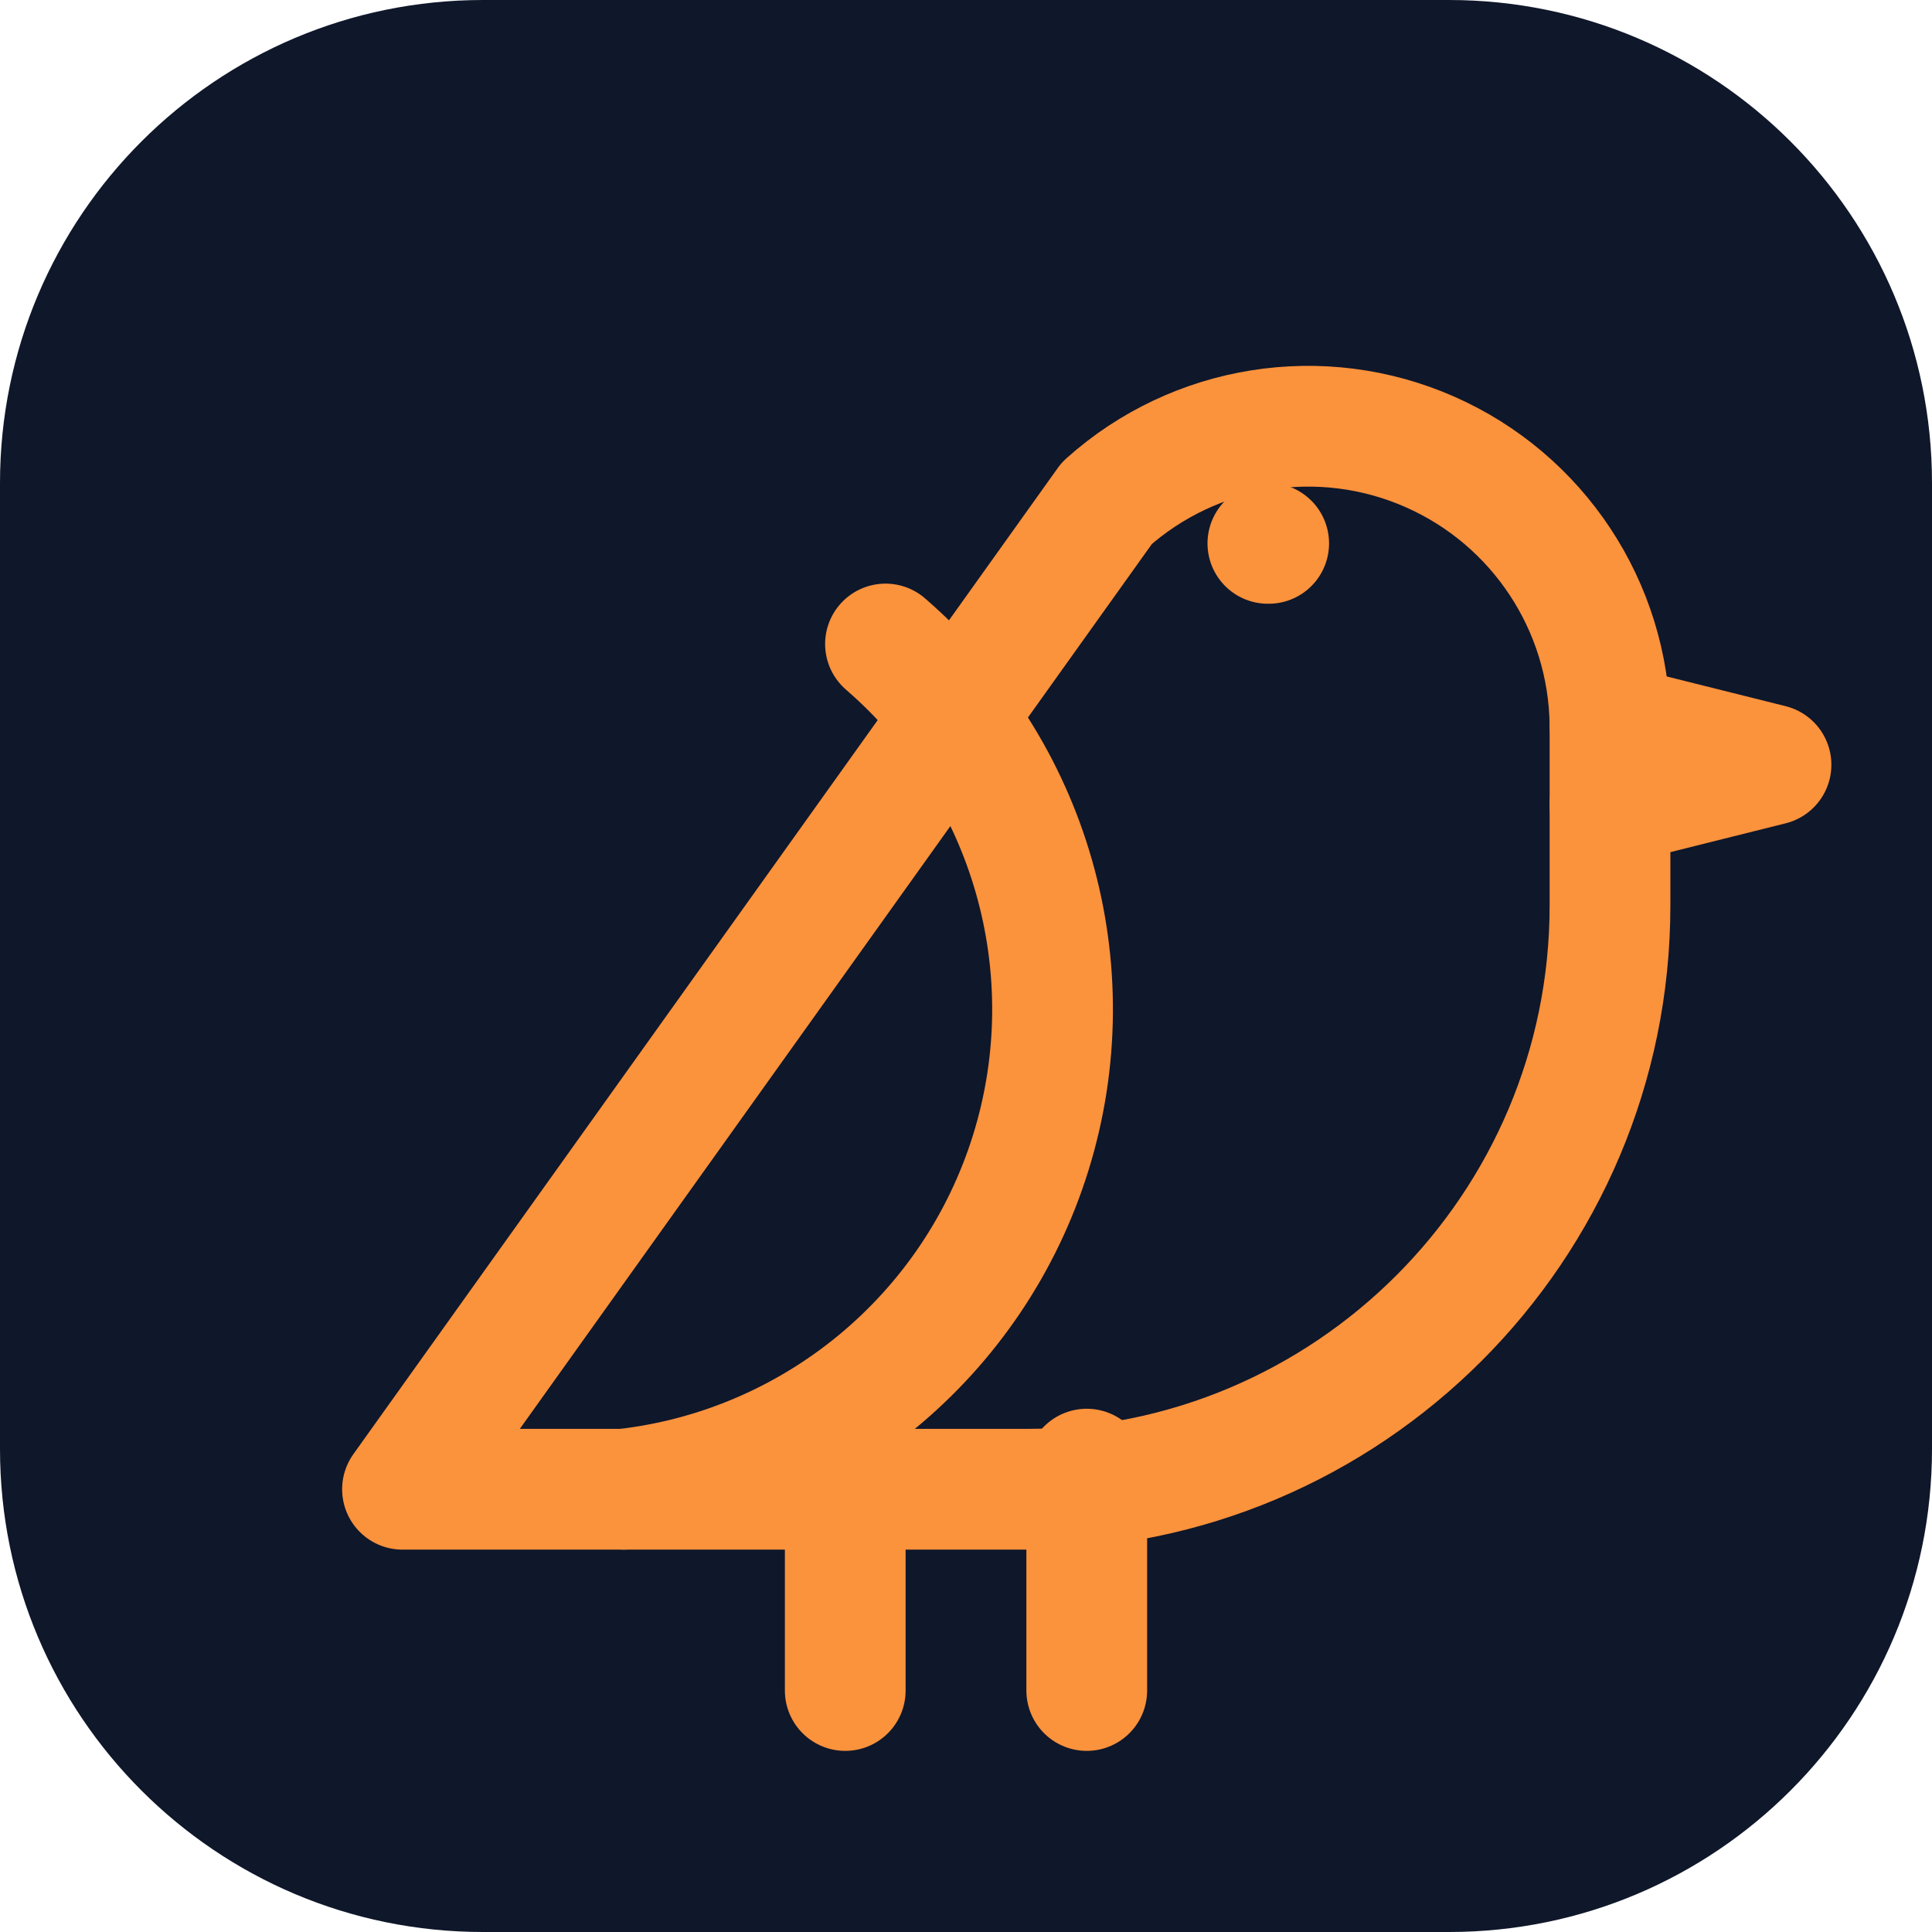
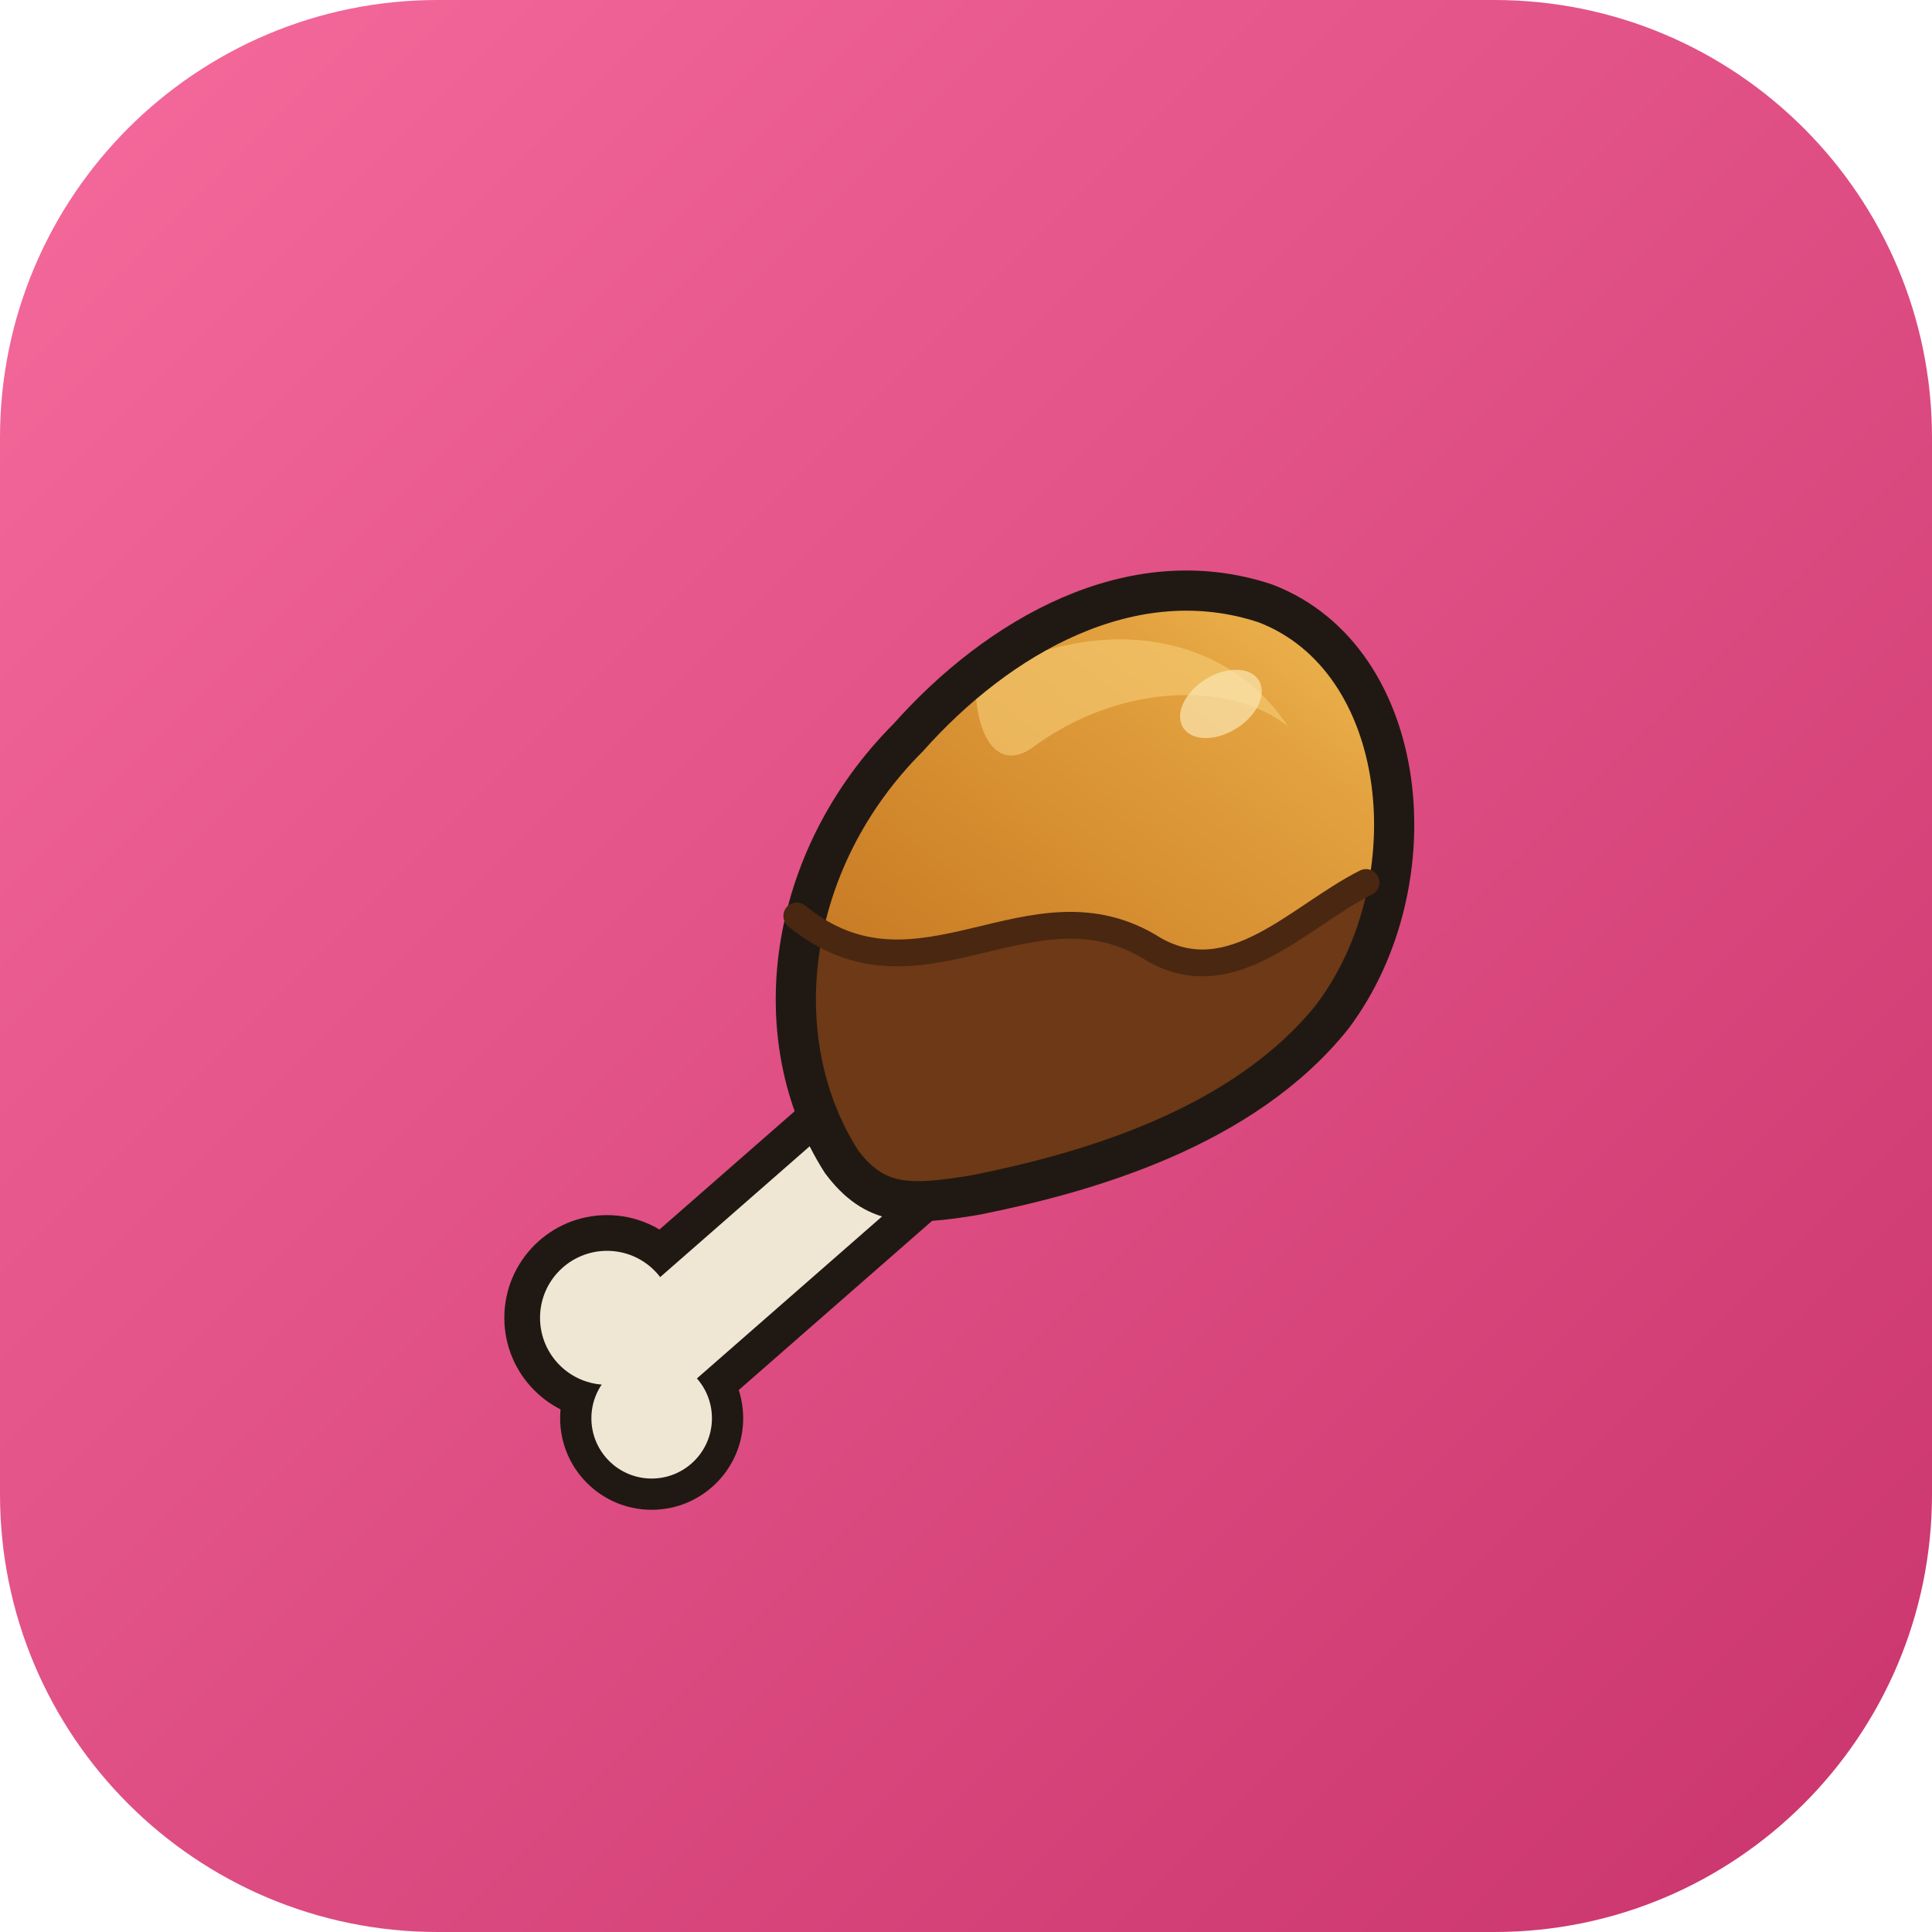
- <svg xmlns="http://www.w3.org/2000/svg" viewBox="0 0 48 48" fill="none">
-   <rect width="48" height="48" rx="12" fill="#0f172a" />
-   <path d="M31.5 13.5h.02" stroke="#fb923c" stroke-width="3" stroke-linecap="round" stroke-linejoin="round" />
-   <path d="M10 37 27.5 12.5A7.5 7.5 0 0 1 40 18v4.5C40 30.5 33.5 37 25.5 37H10Z" stroke="#fb923c" stroke-width="3" stroke-linecap="round" stroke-linejoin="round" />
-   <path d="m40 18 4 1-4 1" stroke="#fb923c" stroke-width="3" stroke-linecap="round" stroke-linejoin="round" />
-   <path d="M21 37v5" stroke="#fb923c" stroke-width="3" stroke-linecap="round" stroke-linejoin="round" />
-   <path d="M27 36.5V42" stroke="#fb923c" stroke-width="3" stroke-linecap="round" stroke-linejoin="round" />
-   <path d="M15.5 37A12 12 0 0 0 22 16" stroke="#fb923c" stroke-width="3" stroke-linecap="round" stroke-linejoin="round" />
+ <svg xmlns="http://www.w3.org/2000/svg" viewBox="0 0 512 512">
+   <defs>
+     <linearGradient id="faviconBg" x1="0" y1="0" x2="512" y2="512" gradientUnits="userSpaceOnUse">
+       <stop offset="0" stop-color="#f56a9c" />
+       <stop offset="1" stop-color="#c9346c" />
+     </linearGradient>
+     <linearGradient id="faviconGold" x1="38" y1="100" x2="94" y2="26" gradientUnits="userSpaceOnUse">
+       <stop offset="0" stop-color="#a85e1d" />
+       <stop offset="0.45" stop-color="#cd8128" />
+       <stop offset="0.8" stop-color="#e3a23f" />
+       <stop offset="1" stop-color="#f1bf58" />
+     </linearGradient>
+     <clipPath id="faviconMeat">
+       <path d="M48 82C41 71 43 55 54 44C62 35 74 28 86 32C99 37 101 57 92 69C84 79 70 83 60 85C54 86 51 86 48 82Z" />
+     </clipPath>
+   </defs>
+   <rect width="512" height="512" rx="116" fill="url(#faviconBg)" />
+   <g transform="translate(104,116) scale(2.55)">
+     <g transform="translate(60 62) scale(1.16) translate(-59.5 -70.6)">
+       <path d="M55 78 L31 99" stroke="#201913" stroke-width="15.5" stroke-linecap="round" fill="none" />
+       <circle cx="27" cy="96" r="9.2" fill="#201913" />
+       <circle cx="31" cy="105" r="8.2" fill="#201913" />
+       <path d="M55 78 L31 99" stroke="#efe7d4" stroke-width="9" stroke-linecap="round" fill="none" />
+       <circle cx="27" cy="96" r="6" fill="#efe7d4" />
+       <circle cx="31" cy="105" r="5.4" fill="#efe7d4" />
+       <g clip-path="url(#faviconMeat)">
+         <rect x="0" y="0" width="120" height="120" fill="url(#faviconGold)" />
+         <path d="M44 60C55 69 65 56 76 63C83 67 89 60 96 57L98 100L38 100Z" fill="#6d3917" />
+         <path d="M60 39C70 33 82 34 88 43C83 39 73 39 65 45C62 47 60 44 60 39Z" fill="#f6cd76" opacity="0.6" />
+         <ellipse cx="82" cy="41" rx="4" ry="2.6" fill="#fbe6b0" opacity="0.7" transform="rotate(-32 82 41)" />
+       </g>
+       <path d="M48 82C41 71 43 55 54 44C62 35 74 28 86 32C99 37 101 57 92 69C84 79 70 83 60 85C54 86 51 86 48 82Z" fill="none" stroke="#201913" stroke-width="3.6" stroke-linejoin="round" />
+       <path d="M44 60C55 69 65 56 76 63C83 67 89 60 95 57" fill="none" stroke="#4a2710" stroke-width="2.4" stroke-linecap="round" />
+     </g>
+   </g>
</svg>
